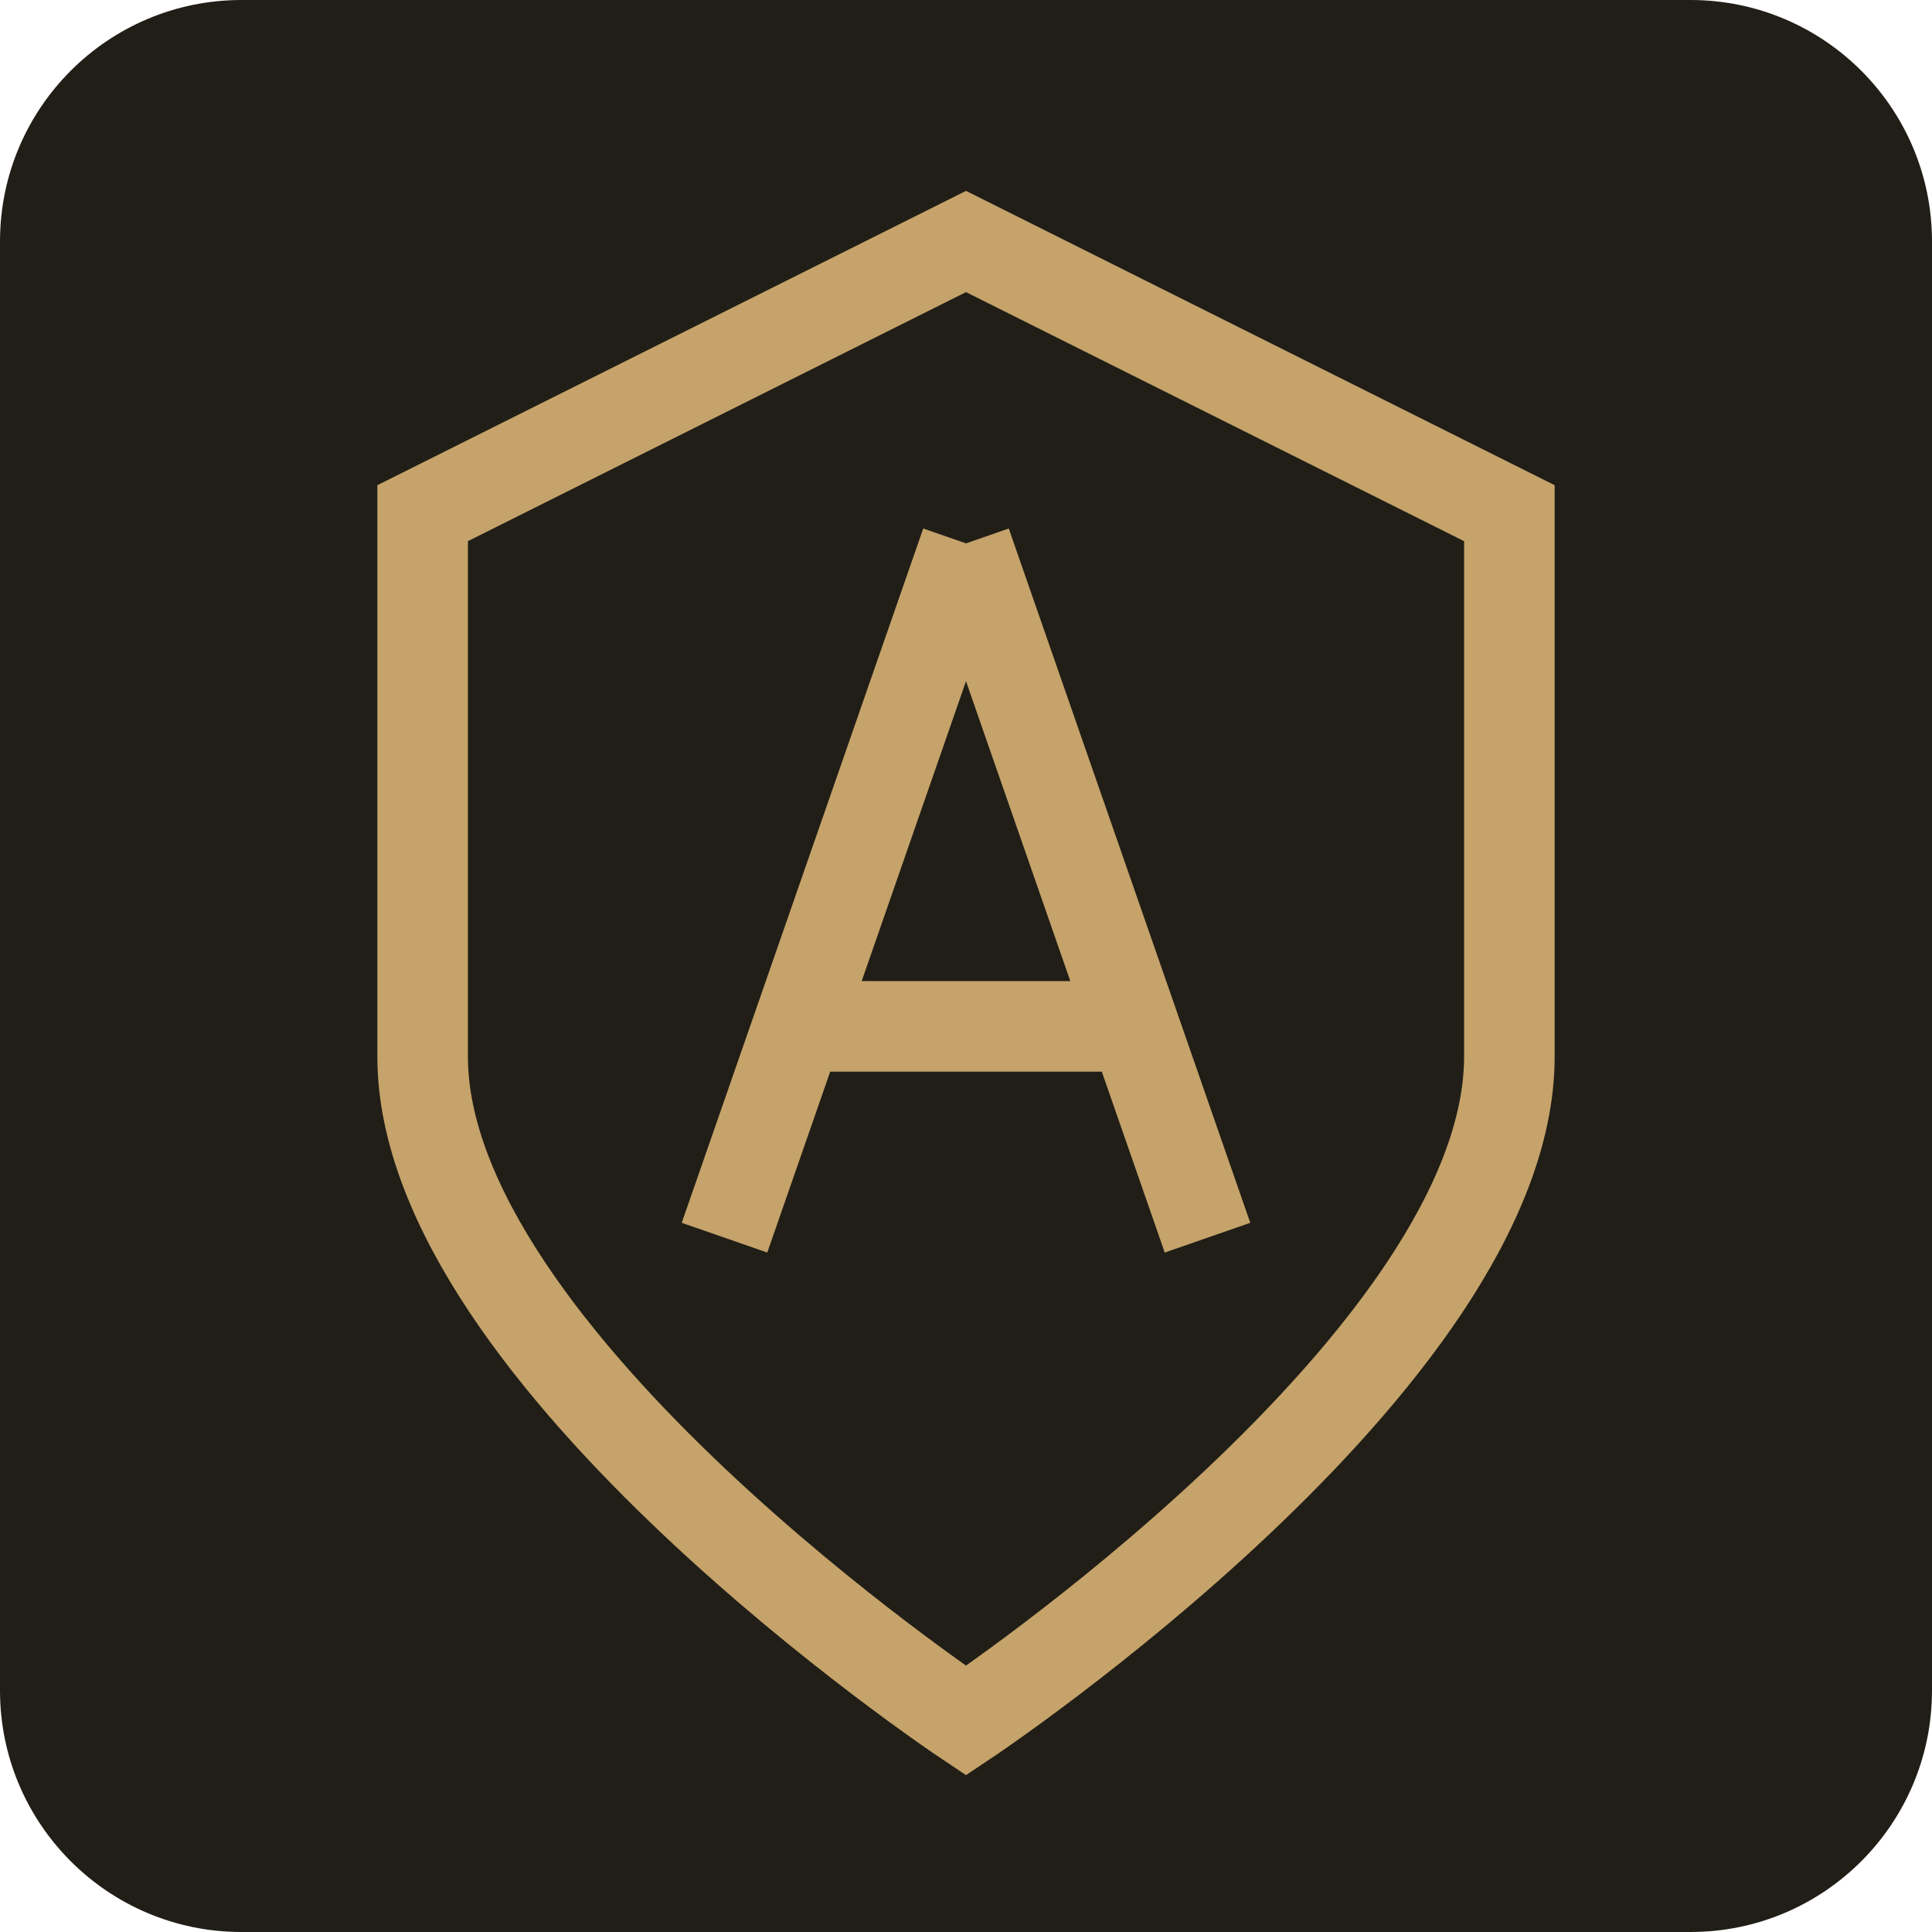
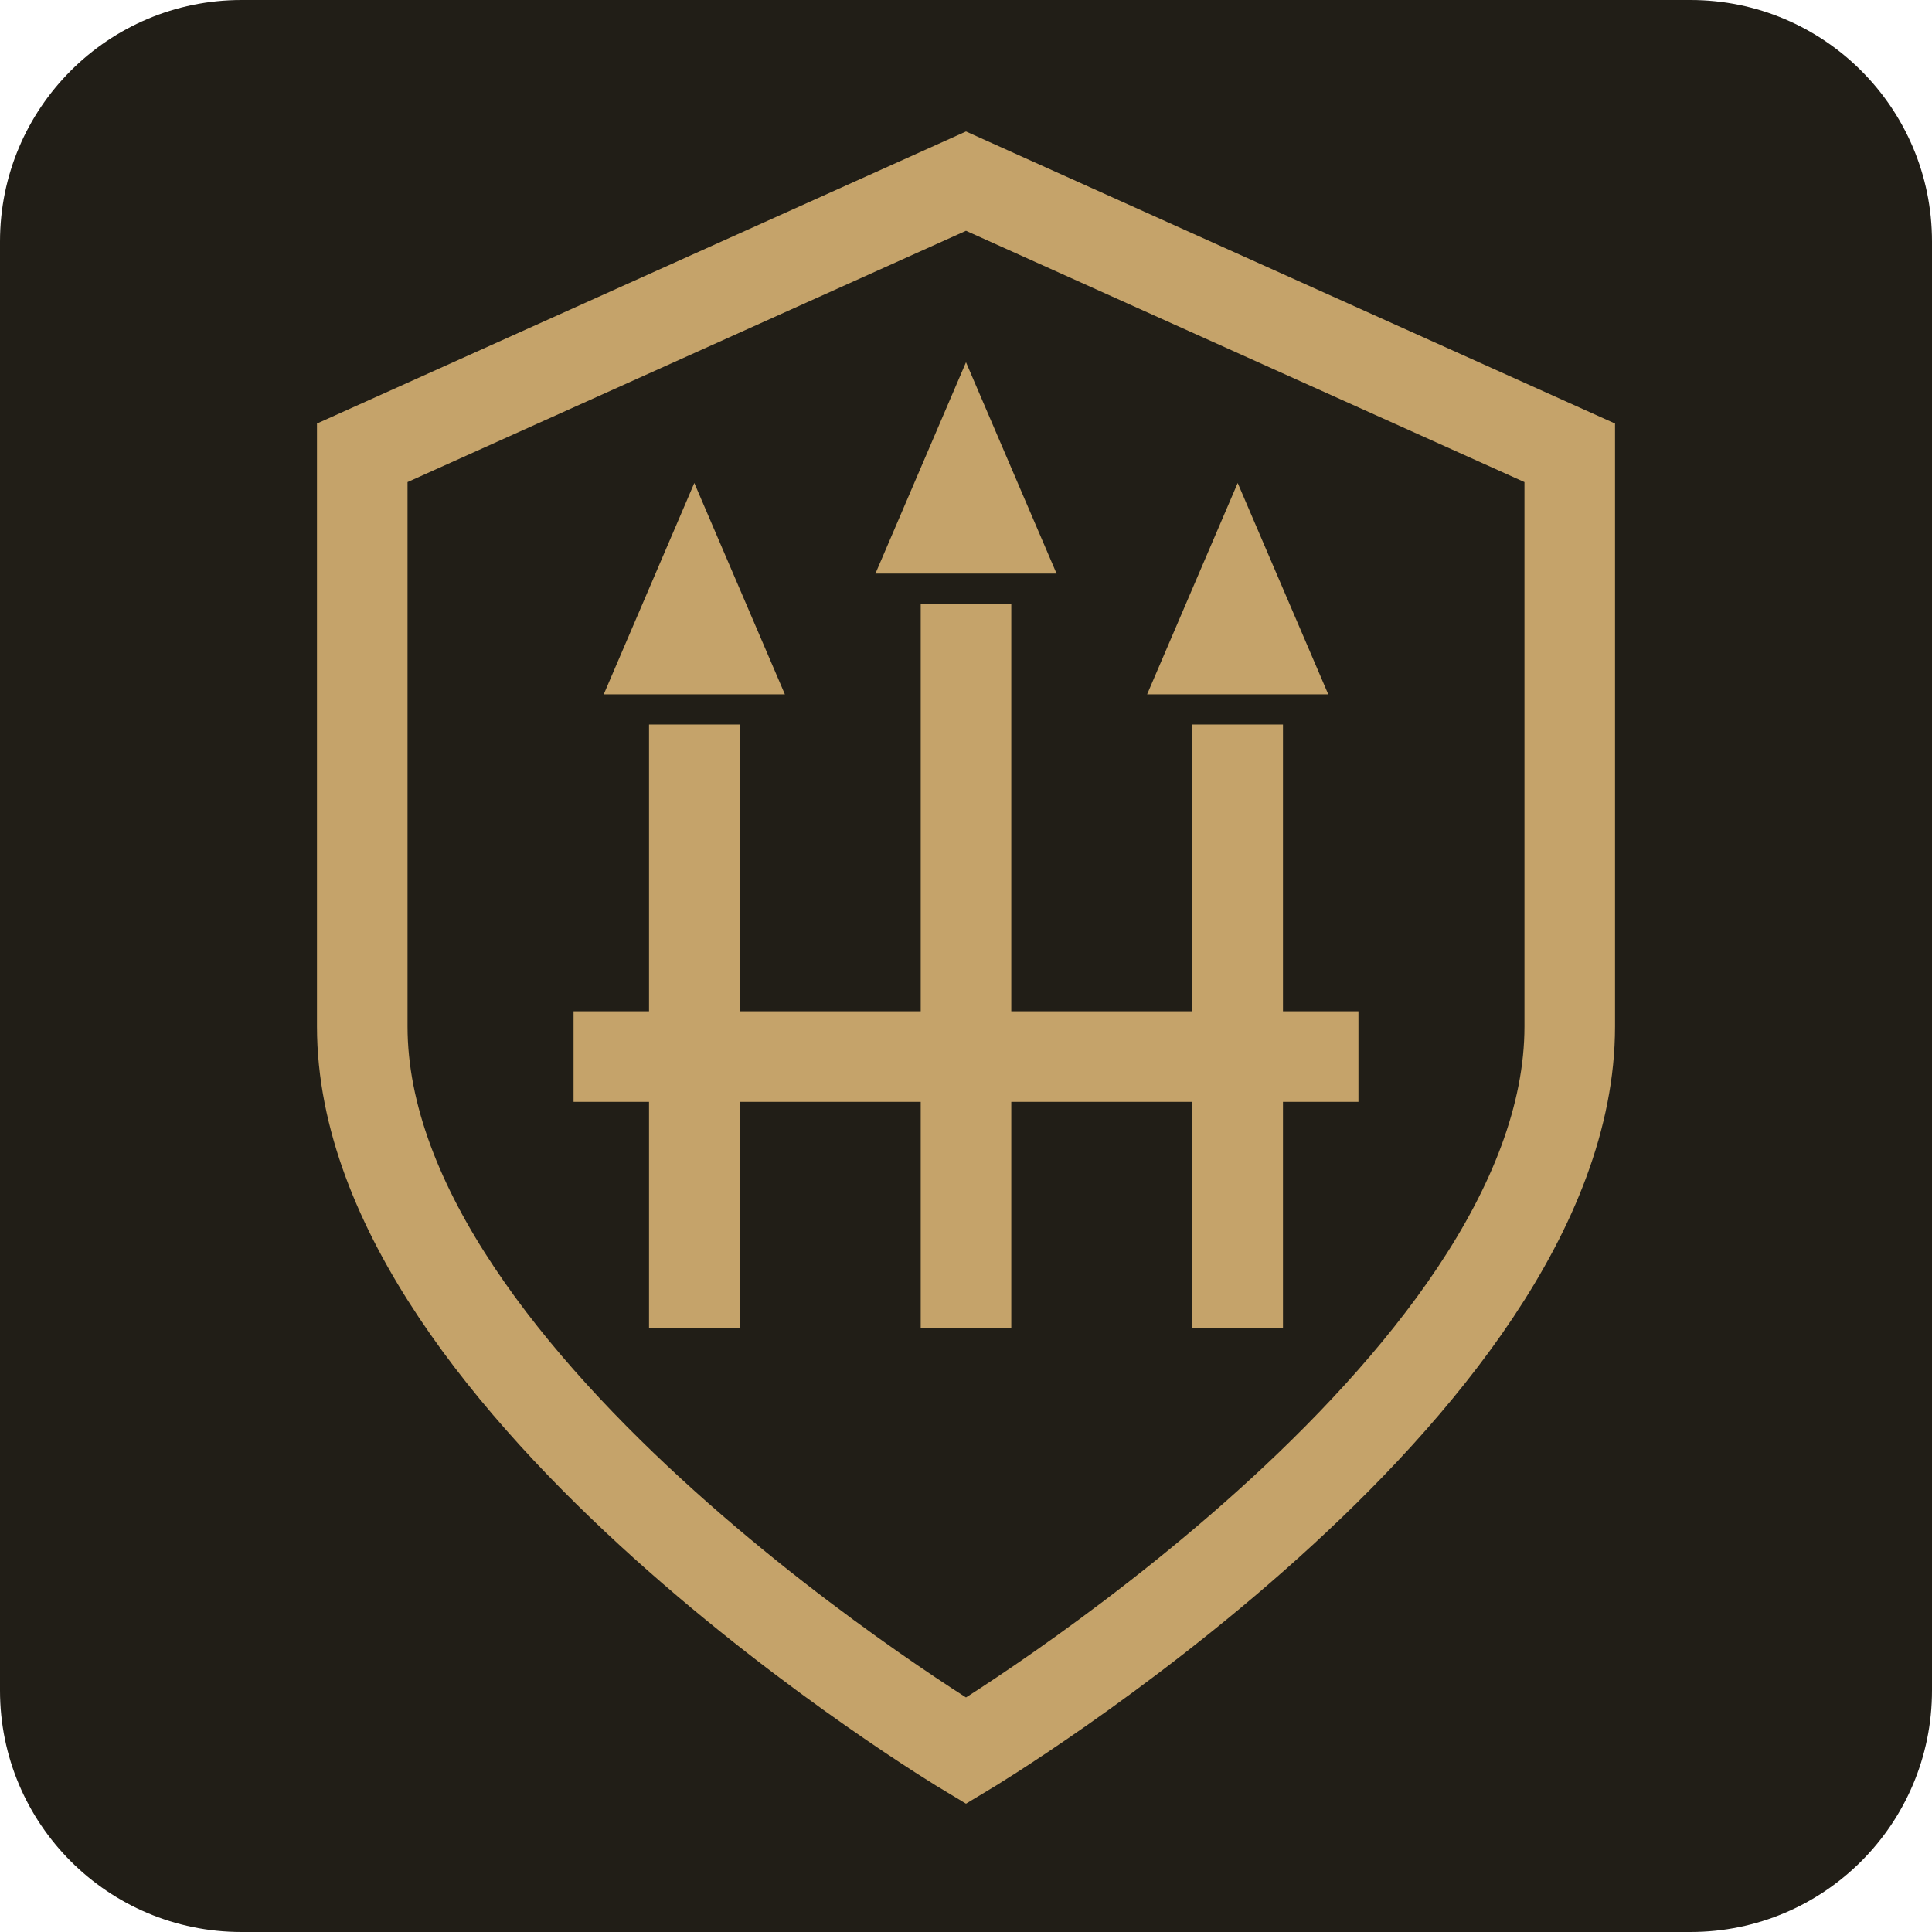
<svg xmlns="http://www.w3.org/2000/svg" viewBox="0 0 64 64">
  <rect width="64" height="64" rx="8" fill="#211e17" />
-   <path d="M32 8 50 17v18c0 10-18 22-18 22S14 45 14 35V17Z" fill="none" stroke="#c5a36a" stroke-width="3" />
-   <path d="m32 18-8 23m8-23 8 23M27 34h10" stroke="#c5a36a" stroke-width="3" />
+   <path d="M32 6 52 15v19c0 12-20 24-20 24S12 46 12 34V15Z" fill="none" stroke="#c5a36a" stroke-width="3" />
+   <path d="M23 24v20M32 20v24M41 24v20M19 35h26" fill="none" stroke="#c5a36a" stroke-width="3" />
+   <path d="m23 16 3 7h-6zm9-4 3 7h-6zm9 4 3 7h-6z" fill="#c5a36a" />
</svg>
